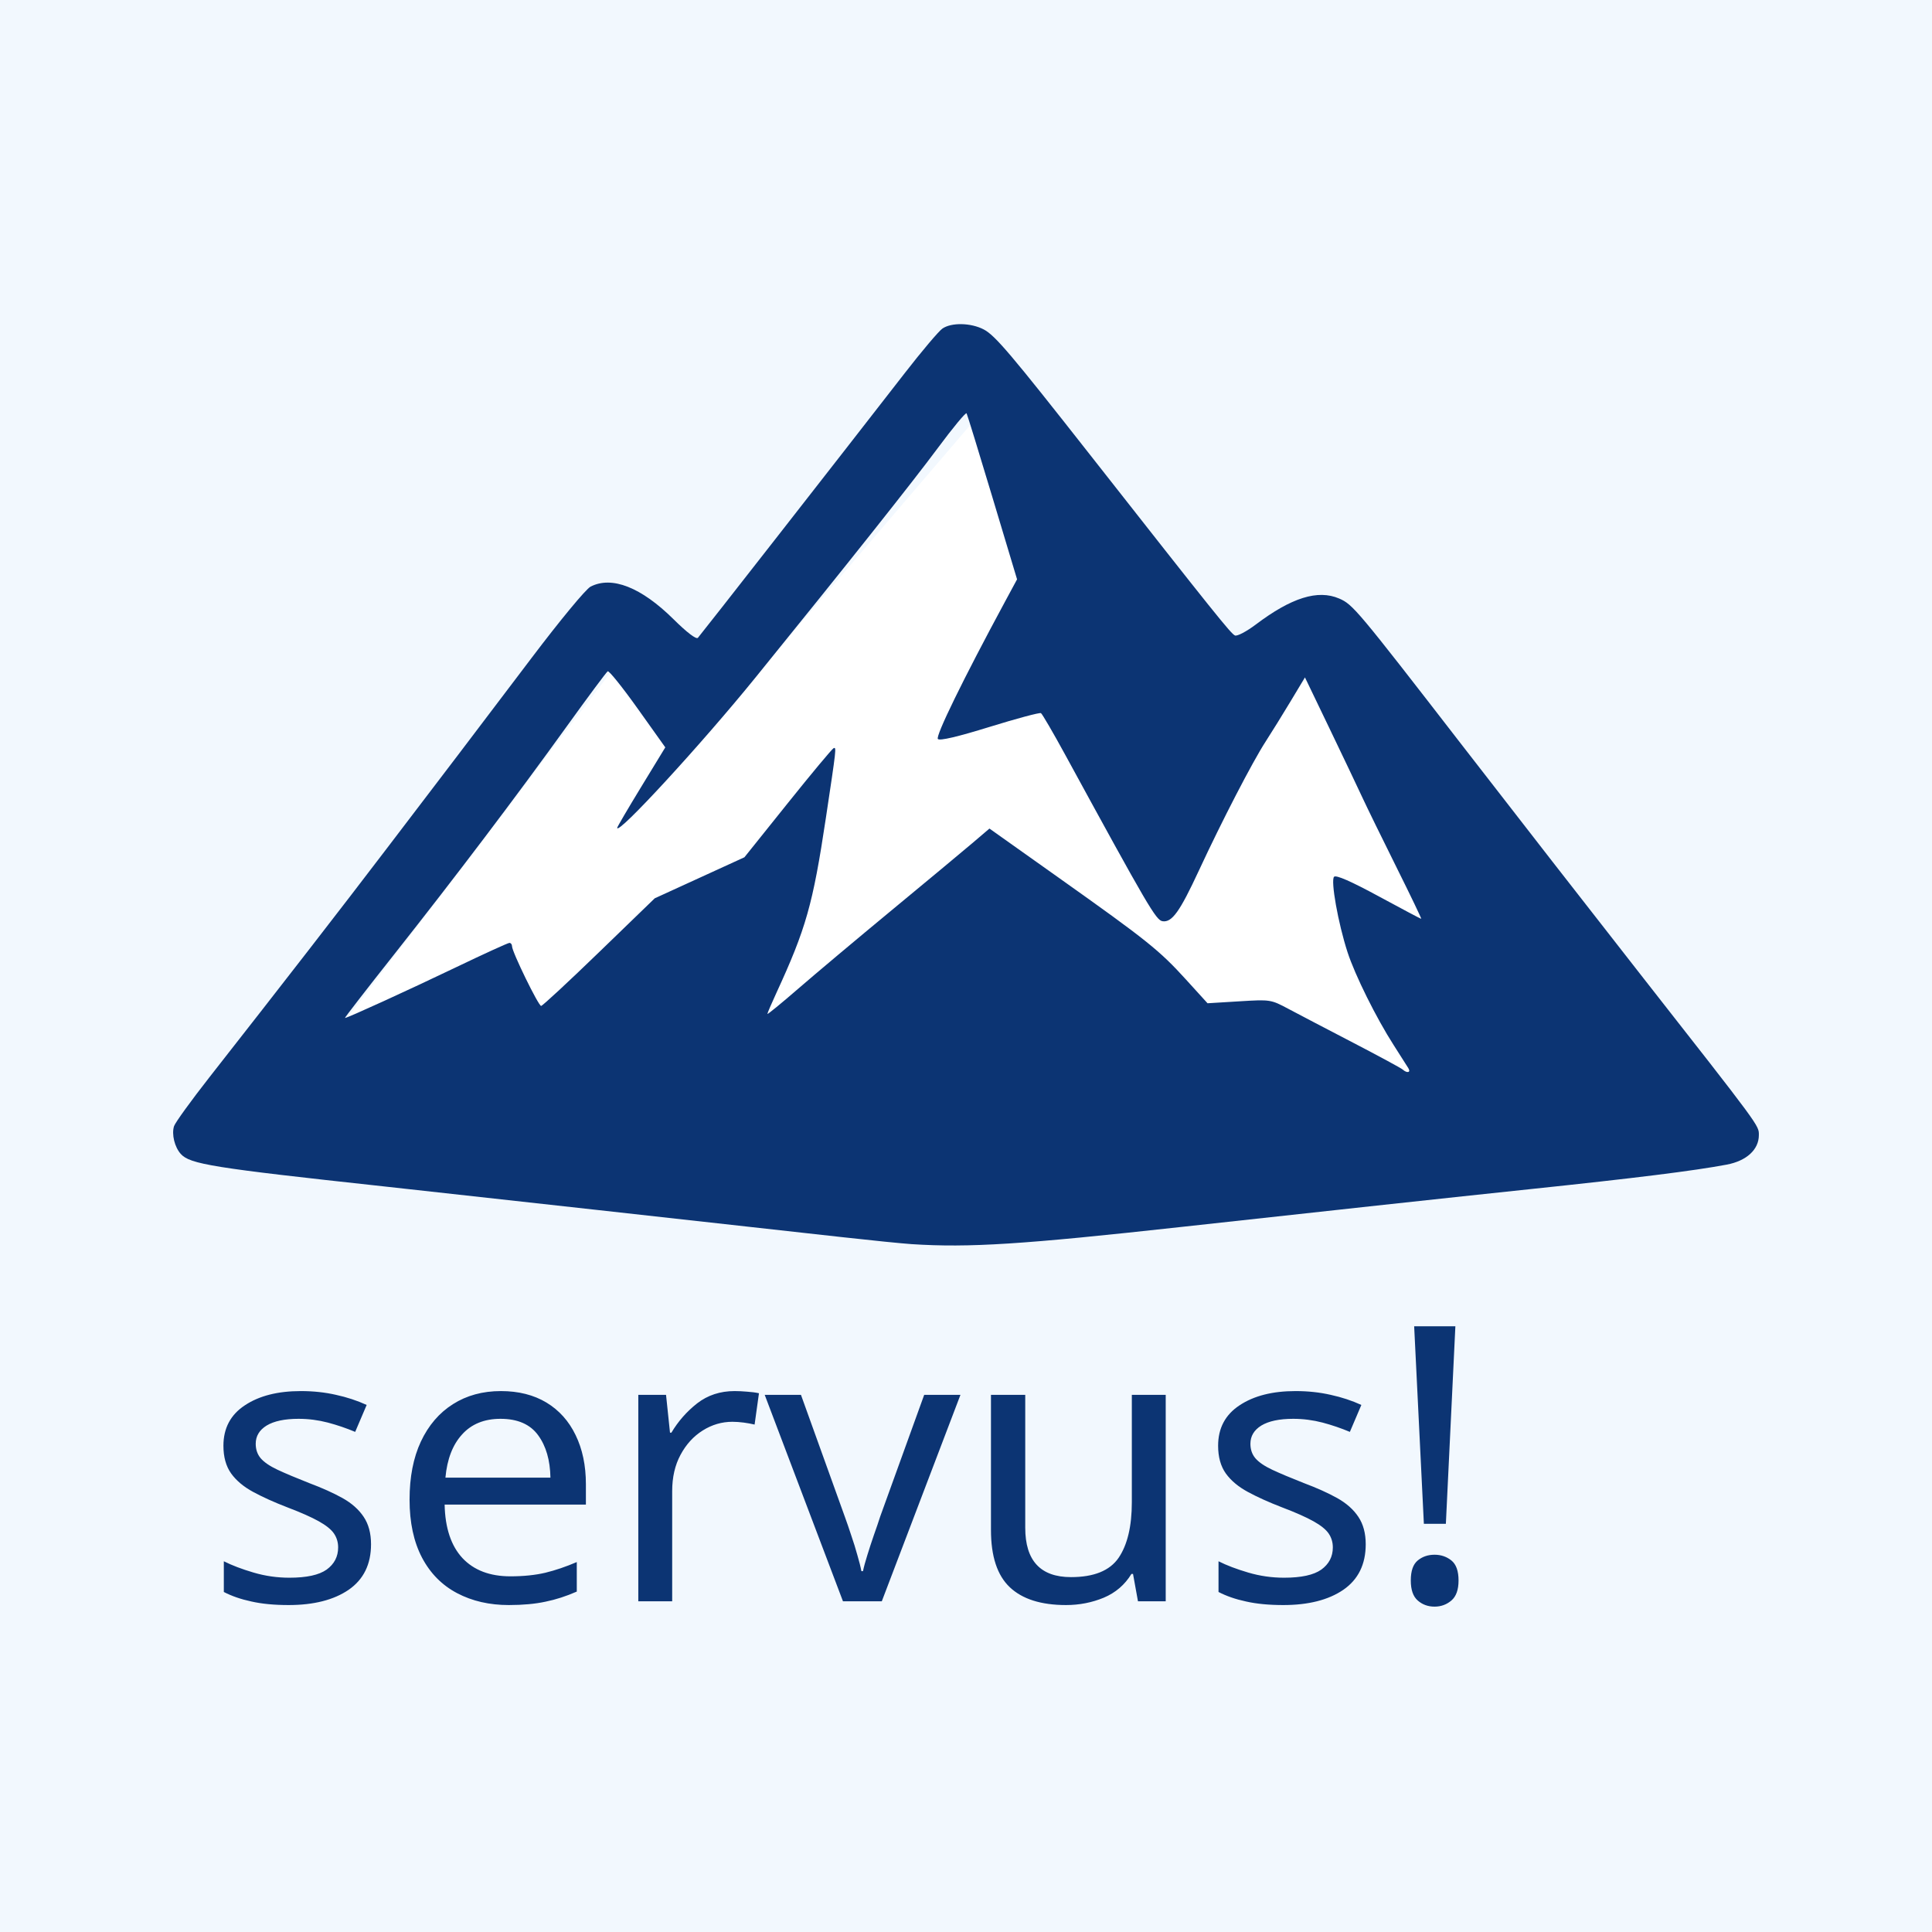
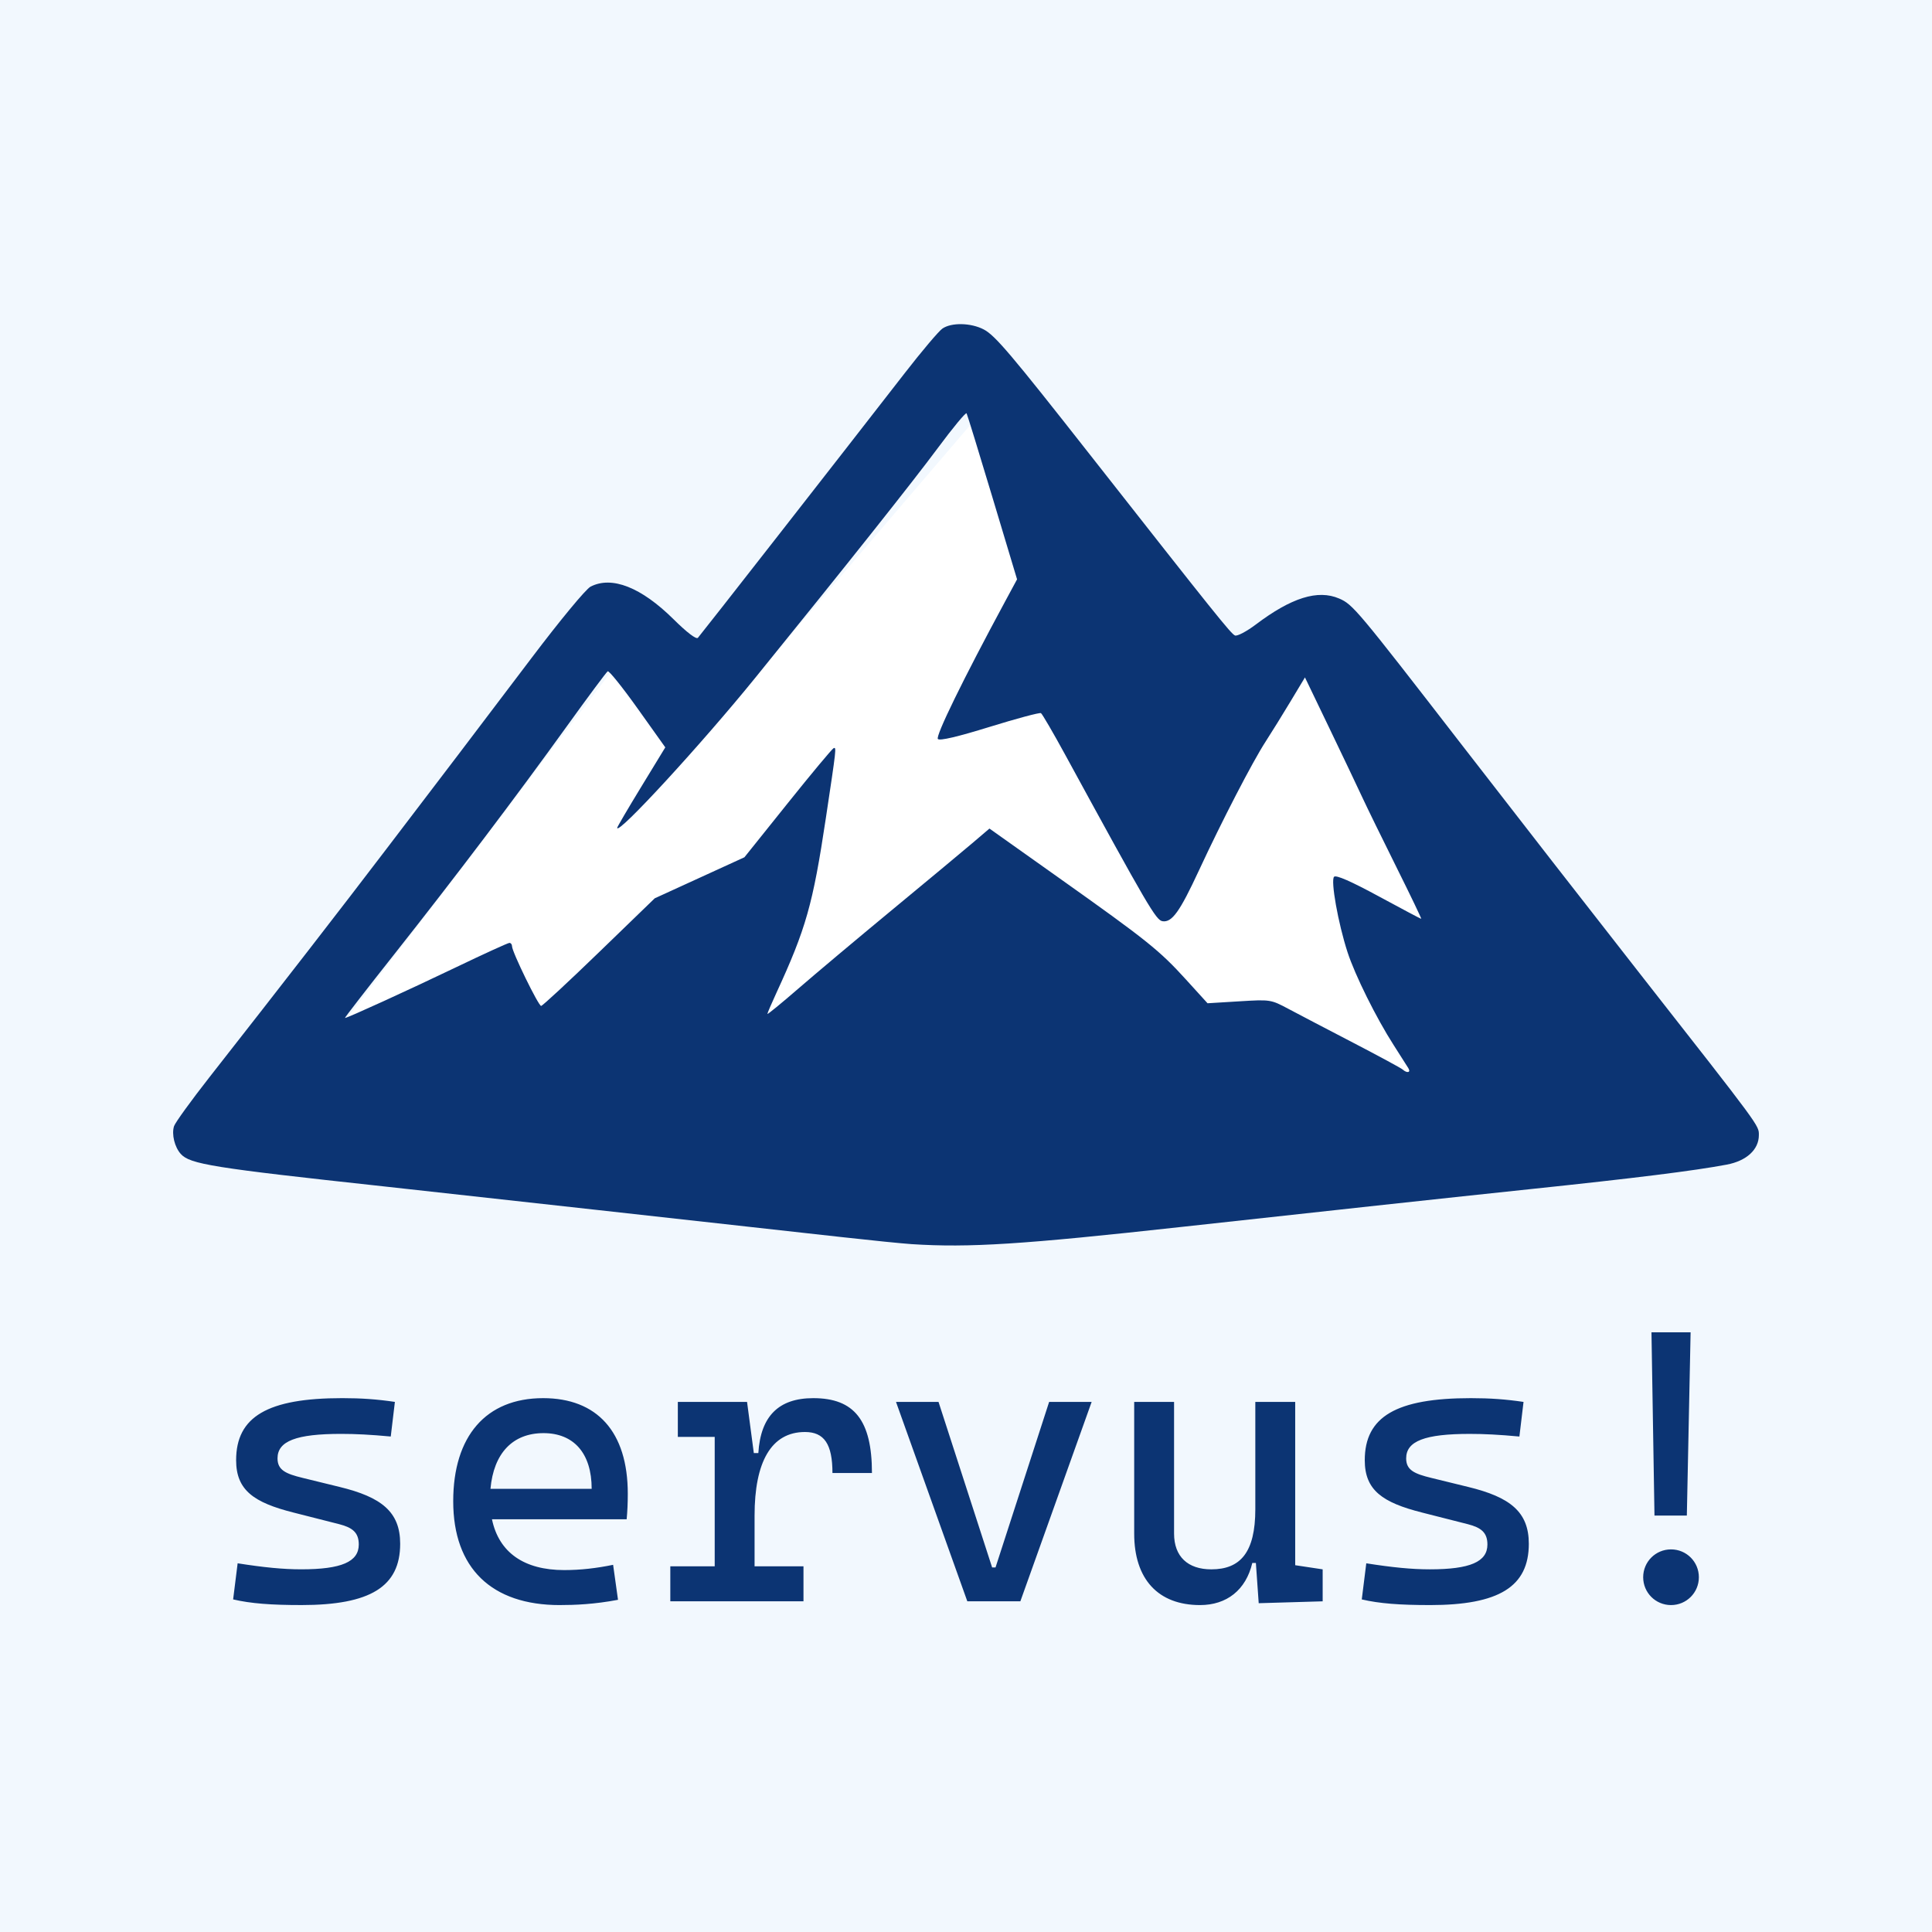
<svg xmlns="http://www.w3.org/2000/svg" width="152.365mm" height="152.365mm" viewBox="0 0 152.365 152.365" version="1.1" id="svg1" xml:space="preserve">
  <defs id="defs1" />
-   <g id="layer1" transform="translate(-25.93451,-16.45844)">
-     <rect style="fill:#f2f8fe;fill-opacity:1;stroke:none;stroke-width:0.2" id="rect1" width="152.365" height="152.365" x="25.935" y="16.458" />
-     <g id="g1" transform="translate(0,-14.2875)">
-       <path style="fill:#ffffff;stroke:none;stroke-width:0.265px;stroke-linecap:butt;stroke-linejoin:miter;stroke-opacity:1" d="m 52.617,111.967 24.688,-32.418 6.733,6.234 22.194,-25.935 19.202,26.433 8.977,-4.738 17.207,30.673 -11.97,7.73 -77.554,-2.743 z" id="path2" />
+   <g id="layer3">
+     <rect style="display:inline;fill:#f2f8fe;fill-opacity:1;stroke:none;stroke-width:0.2" id="rect1" width="152.365" height="152.365" x="25.935" y="16.458" transform="translate(-25.93451,-16.45844)" />
+     <g id="g1" transform="translate(-25.93451,-30.74594)">
+       <path style="display:inline;fill:#ffffff;stroke:none;stroke-width:0.265px;stroke-linecap:butt;stroke-linejoin:miter;stroke-opacity:1" d="m 52.617,111.967 24.688,-32.418 6.733,6.234 22.194,-25.935 19.202,26.433 8.977,-4.738 17.207,30.673 -11.97,7.73 -77.554,-2.743 z" id="path2" />
      <path style="fill:#0c3473;fill-opacity:1;stroke-width:0.896" d="m 97.829,128.863 c -0.717,-0.046 -3.169,-0.293 -5.45,-0.548 -5.904,-0.66 -33.564,-3.722 -36.251,-4.014 -13.413,-1.456 -15.209,-1.743 -15.937,-2.551 -0.487,-0.54 -0.733,-1.553 -0.532,-2.188 0.088,-0.277 1.347,-2.017 2.797,-3.867 5.88,-7.5 10.31,-13.214 13.95,-17.993 2.11,-2.77 4.649,-6.103 5.643,-7.406 0.994,-1.303 3.606,-4.749 5.805,-7.658 2.255,-2.982 4.284,-5.436 4.654,-5.627 1.673,-0.865 3.99,0.044 6.54,2.567 1.062,1.051 1.796,1.61 1.927,1.468 0.203,-0.218 11.232,-14.332 16.322,-20.888 1.335,-1.719 2.664,-3.292 2.954,-3.495 0.709,-0.497 2.258,-0.465 3.268,0.066 0.897,0.472 2.147,1.946 8.357,9.853 9.928,12.641 11.148,14.162 11.457,14.281 0.18,0.069 0.92,-0.322 1.645,-0.869 2.807,-2.119 4.885,-2.768 6.563,-2.048 1.082,0.464 1.411,0.857 9.66,11.52 4.083,5.278 10.415,13.413 14.071,18.078 9.548,12.182 9.373,11.944 9.373,12.719 0,1.146 -0.97,2.036 -2.541,2.331 -2.588,0.487 -7.201,1.062 -15.584,1.942 -5.615,0.589 -17.273,1.852 -27.366,2.965 -12.6,1.389 -16.788,1.656 -21.324,1.362 z m 39.18,-13.866 c -0.099,-0.163 -0.624,-0.989 -1.168,-1.836 -1.37,-2.133 -3.046,-5.51 -3.636,-7.325 -0.741,-2.279 -1.344,-5.662 -1.06,-5.945 0.158,-0.158 1.333,0.357 3.518,1.541 1.805,0.978 3.315,1.778 3.355,1.778 0.041,0 -0.842,-1.839 -1.961,-4.087 -1.119,-2.248 -2.331,-4.727 -2.693,-5.509 -0.362,-0.782 -1.526,-3.227 -2.587,-5.434 l -1.929,-4.012 -1.129,1.88 c -0.621,1.034 -1.509,2.466 -1.973,3.183 -1.041,1.607 -3.441,6.244 -5.271,10.188 -1.499,3.229 -2.112,4.085 -2.853,3.979 -0.519,-0.074 -1.122,-1.106 -7.698,-13.159 -0.942,-1.726 -1.795,-3.189 -1.895,-3.252 -0.1,-0.062 -1.918,0.424 -4.039,1.081 -2.532,0.784 -3.936,1.113 -4.09,0.96 -0.211,-0.211 1.994,-4.723 5.316,-10.875 l 0.928,-1.719 -1.939,-6.455 c -1.066,-3.55 -1.985,-6.537 -2.042,-6.637 -0.057,-0.1 -1.074,1.126 -2.26,2.725 -2.012,2.711 -7.09,9.105 -14.354,18.07 -4.283,5.286 -10.941,12.525 -10.941,11.896 0,-0.069 0.854,-1.525 1.897,-3.236 l 1.897,-3.111 -2.178,-3.057 c -1.198,-1.681 -2.261,-3.006 -2.363,-2.943 -0.102,0.063 -1.544,2.003 -3.205,4.311 -4.027,5.595 -8.776,11.869 -13.622,17.998 -2.19,2.769 -3.943,5.035 -3.896,5.035 0.19,0 5.014,-2.203 8.767,-4.004 2.201,-1.056 4.093,-1.92 4.206,-1.92 0.113,0 0.205,0.121 0.205,0.269 0,0.436 2.085,4.707 2.295,4.702 0.106,-0.003 2.165,-1.913 4.576,-4.246 l 4.383,-4.241 3.536,-1.618 3.536,-1.618 3.417,-4.265 c 1.879,-2.346 3.508,-4.299 3.619,-4.34 0.227,-0.084 0.222,-0.036 -0.614,5.521 -1.023,6.807 -1.563,8.71 -3.919,13.821 -0.38,0.824 -0.69,1.551 -0.69,1.616 0,0.065 1.093,-0.829 2.429,-1.987 1.336,-1.158 4.668,-3.956 7.404,-6.217 2.737,-2.261 5.584,-4.629 6.327,-5.262 l 1.351,-1.152 5.52,3.918 c 6.915,4.908 7.883,5.683 9.982,7.992 l 1.698,1.868 2.488,-0.152 c 2.472,-0.151 2.497,-0.148 3.909,0.604 0.782,0.416 3.074,1.615 5.094,2.664 2.02,1.049 3.774,1.999 3.898,2.11 0.342,0.307 0.656,0.241 0.453,-0.094 z" id="path1" />
    </g>
-     <text xml:space="preserve" style="font-style:normal;font-variant:normal;font-weight:normal;font-stretch:normal;font-size:30.382px;line-height:1.25;font-family:'Cascadia Code PL';-inkscape-font-specification:'Cascadia Code PL, Normal';font-variant-ligatures:normal;font-variant-caps:normal;font-variant-numeric:normal;font-variant-east-asian:normal;fill:#0c3473;fill-opacity:1;stroke:none;stroke-width:0.76" x="42.006" y="142.743" id="text1">
+   </g>
+   <g id="layer1" transform="translate(-25.93451,-16.45844)" style="display:none">
+     <text xml:space="preserve" style="font-style:normal;font-variant:normal;font-weight:normal;font-stretch:normal;font-size:30.382px;line-height:1.25;font-family:'Cascadia Code PL';-inkscape-font-specification:'Cascadia Code PL, Normal';font-variant-ligatures:normal;font-variant-caps:normal;font-variant-numeric:normal;font-variant-east-asian:normal;display:inline;fill:#0c3473;fill-opacity:1;stroke:none;stroke-width:0.76" x="42.006" y="142.743" id="text1">
      <tspan id="tspan1" style="font-style:normal;font-variant:normal;font-weight:normal;font-stretch:normal;font-size:30.382px;font-family:'Cascadia Code PL';-inkscape-font-specification:'Cascadia Code PL, Normal';font-variant-ligatures:normal;font-variant-caps:normal;font-variant-numeric:normal;font-variant-east-asian:normal;fill:#0c3473;fill-opacity:1;stroke-width:0.76" x="42.006" y="142.743">servus!</tspan>
    </text>
  </g>
+   <g id="layer2" style="display:inline">
+     <path d="m 49.691,143.04 c 5.459,0 7.803,-1.454 7.803,-4.836 0,-2.522 -1.483,-3.679 -4.777,-4.48 l -2.908,-0.712 c -1.35,-0.326 -1.988,-0.623 -1.988,-1.543 0,-1.365 1.483,-1.929 5.014,-1.929 1.157,0 2.314,0.059 3.916,0.208 l 0.326,-2.73 c -1.394,-0.208 -2.641,-0.297 -4.154,-0.297 -5.875,0 -8.367,1.454 -8.367,4.896 0,2.374 1.409,3.338 4.51,4.124 l 3.62,0.92 c 1.038,0.267 1.543,0.653 1.543,1.602 0,1.365 -1.365,1.958 -4.539,1.958 -1.424,0 -2.937,-0.148 -5.014,-0.475 l -0.356,2.848 c 1.394,0.326 2.997,0.445 5.37,0.445 z m 20.383,0 c 1.187,0 2.73,-0.059 4.599,-0.415 l -0.386,-2.759 c -1.305,0.267 -2.552,0.415 -3.857,0.415 -3.16,0 -5.148,-1.38 -5.697,-4.005 h 10.622 c 0.059,-0.623 0.089,-1.276 0.089,-2.018 0,-4.896 -2.433,-7.536 -6.676,-7.536 -4.51,0 -7.091,2.997 -7.091,8.13 0,5.281 3.026,8.189 8.397,8.189 z m -5.459,-9.168 c 0.252,-2.804 1.751,-4.391 4.183,-4.391 2.374,0 3.798,1.573 3.798,4.391 z m 20.828,2.107 c 0,-4.213 1.305,-6.587 3.976,-6.587 1.513,0 2.166,0.949 2.166,3.234 h 3.115 c 0,-4.154 -1.394,-5.904 -4.628,-5.904 -2.73,0 -4.154,1.424 -4.332,4.332 h -0.356 l -0.534,-4.035 h -5.459 v 2.759 h 2.908 v 10.206 h -3.501 v 2.759 H 89.3 v -2.759 h -3.857 z m 16.778,6.765 h 4.183 l 5.622,-15.725 h -3.353 l -4.228,13.055 h -0.267 l -4.228,-13.055 h -3.353 z m 18.351,0.297 c 2.107,0 3.62,-1.187 4.124,-3.323 h 0.282 l 0.223,3.175 5.044,-0.148 v -2.522 l -2.166,-0.326 v -12.877 h -3.145 v 8.456 c 0,3.427 -1.187,4.747 -3.471,4.747 -1.854,0 -2.937,-1.009 -2.937,-2.819 v -10.384 h -3.145 v 10.384 c 0,3.59 1.884,5.637 5.192,5.637 z m 18.128,0 c 5.459,0 7.803,-1.454 7.803,-4.836 0,-2.522 -1.483,-3.679 -4.777,-4.48 l -2.908,-0.712 c -1.35,-0.326 -1.988,-0.623 -1.988,-1.543 0,-1.365 1.483,-1.929 5.014,-1.929 1.157,0 2.314,0.059 3.916,0.208 l 0.326,-2.73 c -1.394,-0.208 -2.641,-0.297 -4.154,-0.297 -5.875,0 -8.367,1.454 -8.367,4.896 0,2.374 1.409,3.338 4.51,4.124 l 3.62,0.92 c 1.038,0.267 1.543,0.653 1.543,1.602 0,1.365 -1.365,1.958 -4.539,1.958 -1.424,0 -2.937,-0.148 -5.014,-0.475 l -0.356,2.848 c 1.394,0.326 2.997,0.445 5.37,0.445 z m 17.713,-7.061 h 2.552 l 0.297,-14.449 h -3.086 z m 1.305,7.061 c 1.216,0 2.196,-0.979 2.196,-2.196 0,-1.216 -0.979,-2.196 -2.196,-2.196 -1.216,0 -2.196,0.979 -2.196,2.196 0,1.216 0.979,2.196 2.196,2.196 z" id="text2" style="font-size:30.382px;line-height:1.25;font-family:'Cascadia Code PL';-inkscape-font-specification:'Cascadia Code PL, Normal';fill:#0c3473;stroke-width:0.76" transform="translate(-25.93451,-16.45844)" aria-label="servus!" />
+   </g>
</svg>
